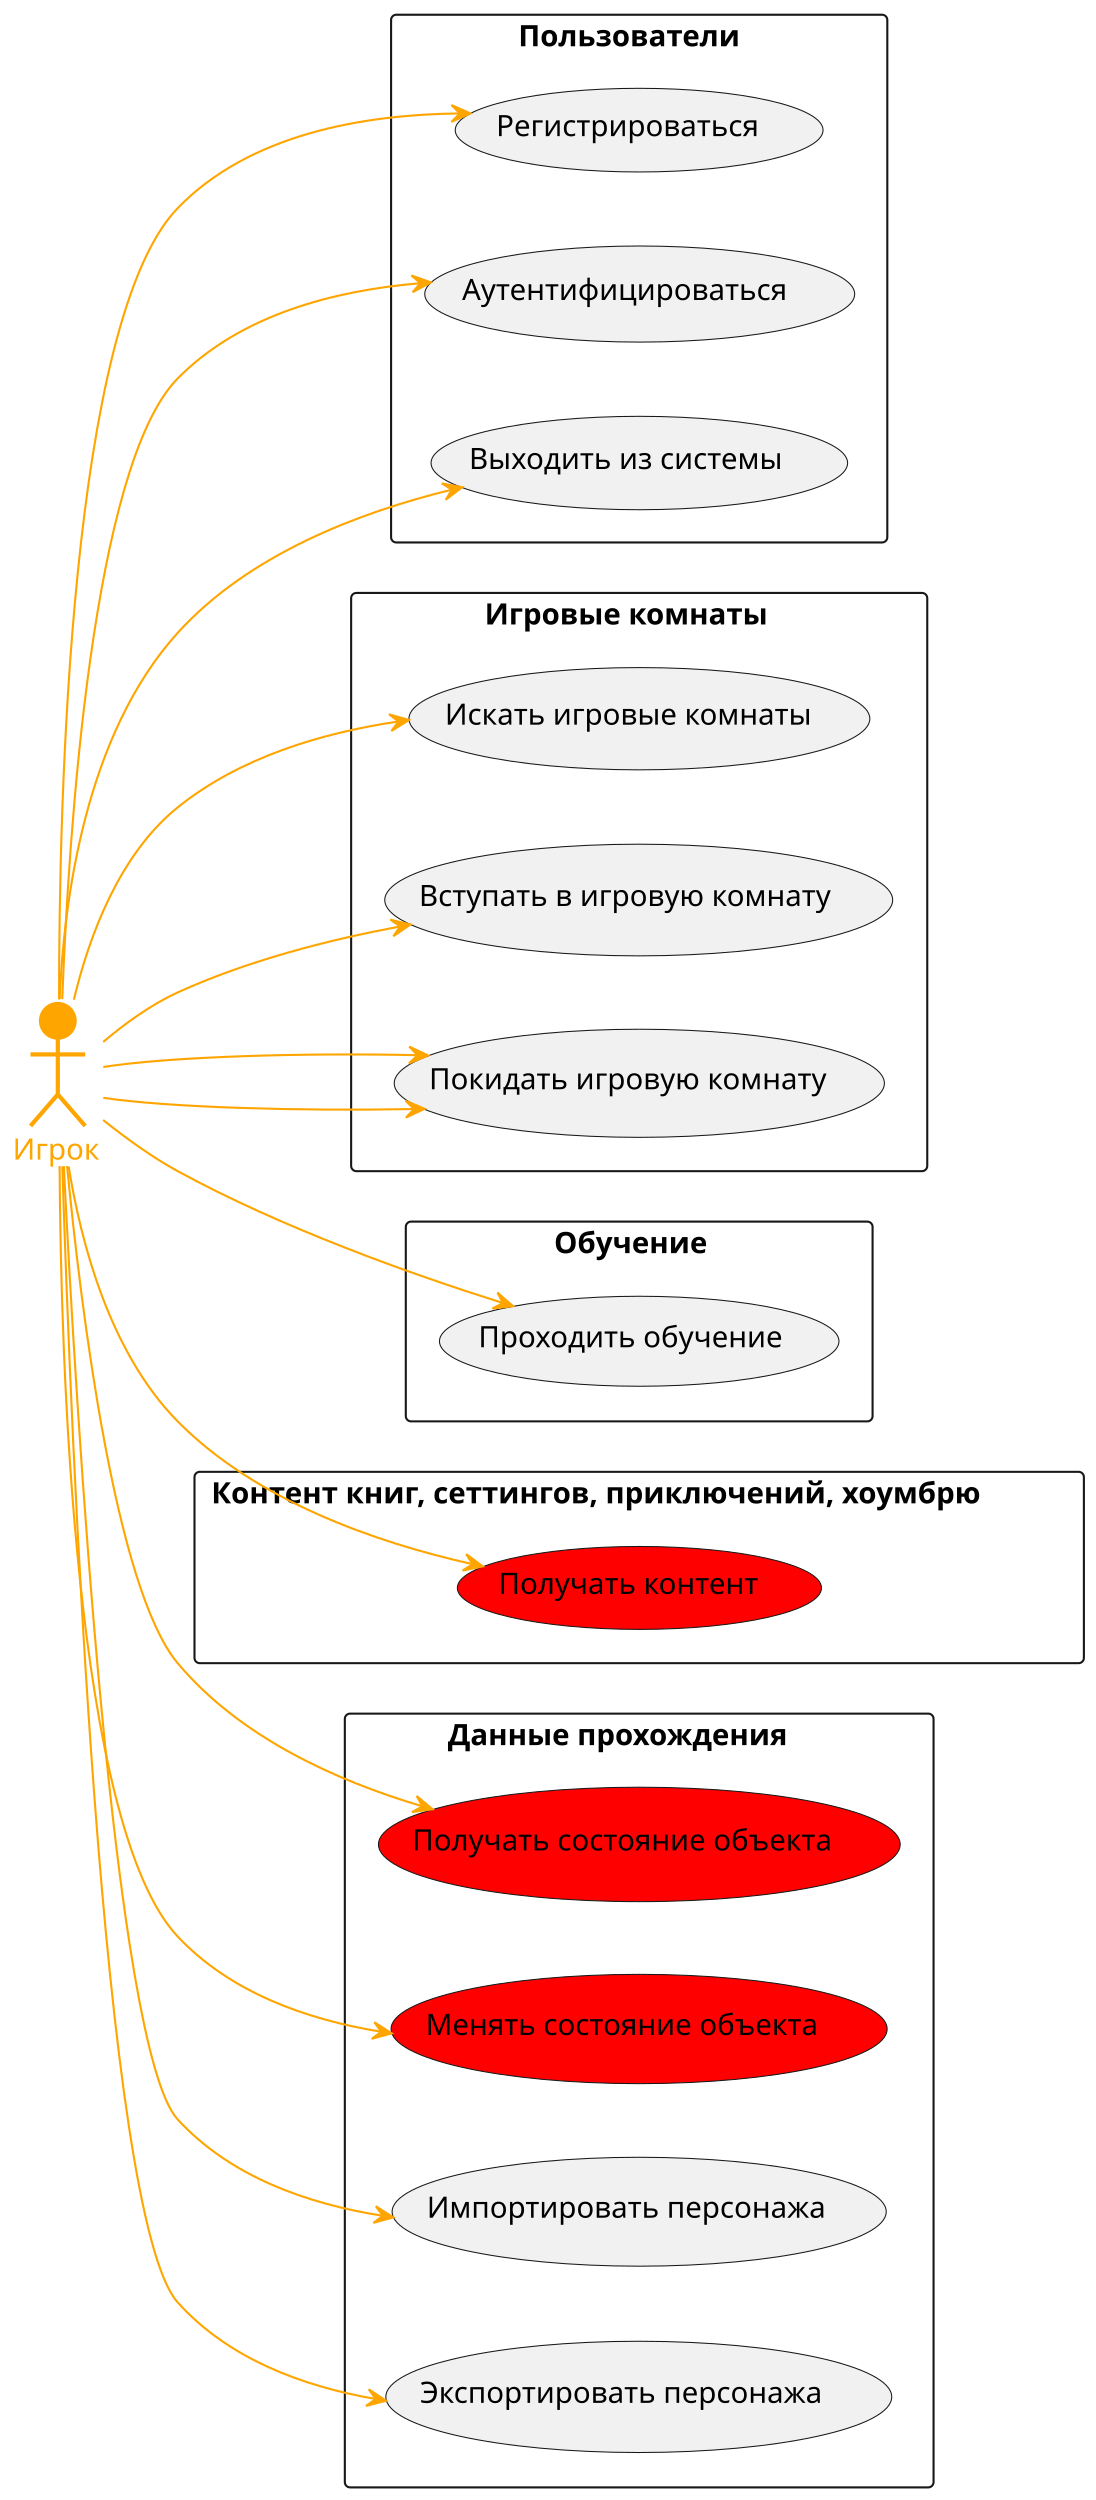
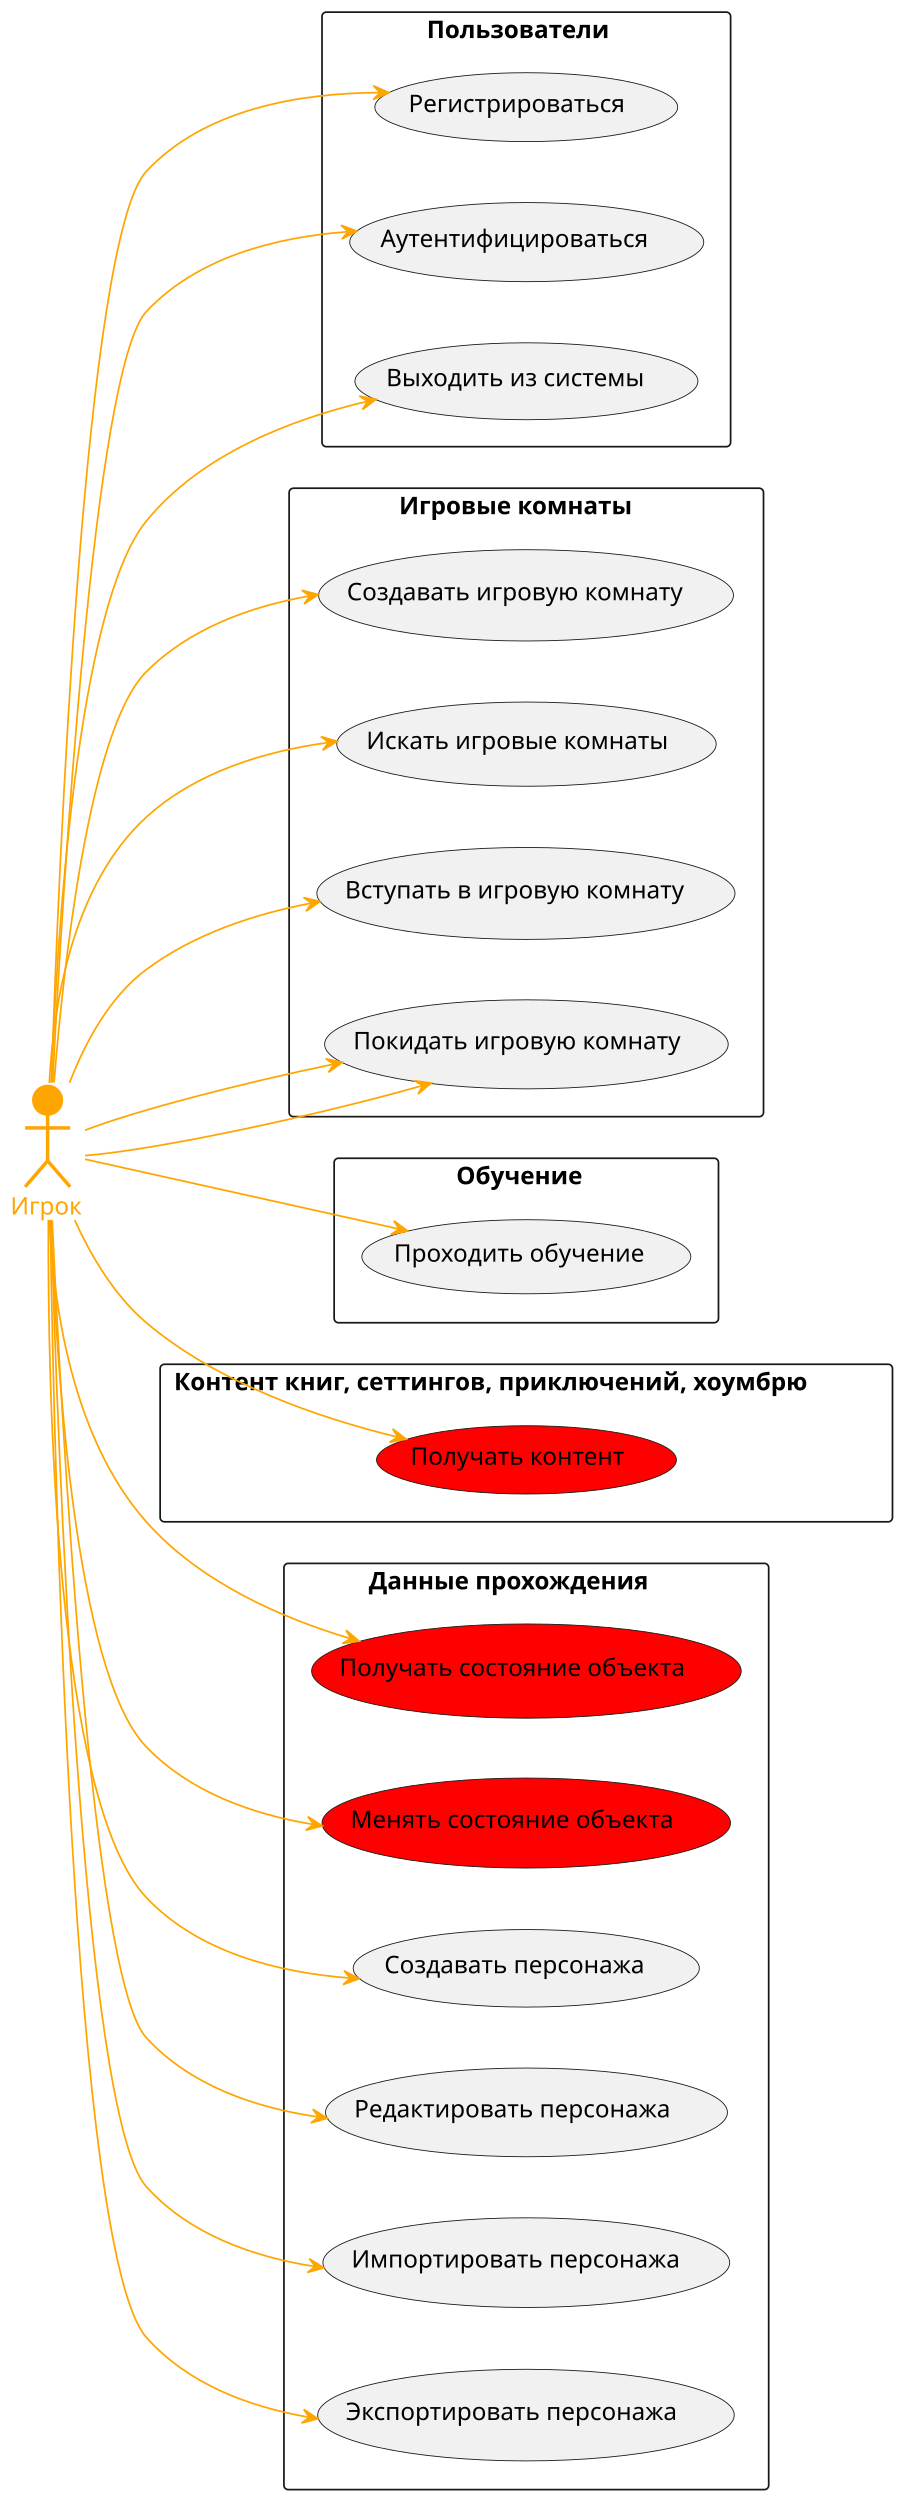
- <svg xmlns="http://www.w3.org/2000/svg" contentStyleType="text/css" height="1189px" preserveAspectRatio="none" style="width:521px;height:1189px;background:#FFFFFF;" version="1.1" viewBox="0 0 521 1189" width="521px" zoomAndPan="magnify">
+ <svg xmlns="http://www.w3.org/2000/svg" contentStyleType="text/css" height="1444px" preserveAspectRatio="none" style="width:521px;height:1444px;background:#FFFFFF;" version="1.1" viewBox="0 0 521 1444" width="521px" zoomAndPan="magnify">
  <defs />
  <g>
    <g id="cluster_Users">
      <rect fill="none" height="251" rx="2.5" ry="2.5" style="stroke:#181818;stroke-width:1.0;" width="236" x="186" y="7" />
      <text fill="#000000" font-family="sans-serif" font-size="14" font-weight="bold" lengthAdjust="spacing" textLength="115" x="246.5" y="21.995">Пользователи</text>
    </g>
    <g id="cluster_Rooms">
-       <rect fill="none" height="275" rx="2.5" ry="2.5" style="stroke:#181818;stroke-width:1.0;" width="274" x="167" y="282" />
+       <rect fill="none" height="363" rx="2.5" ry="2.5" style="stroke:#181818;stroke-width:1.0;" width="274" x="167" y="282" />
      <text fill="#000000" font-family="sans-serif" font-size="14" font-weight="bold" lengthAdjust="spacing" textLength="147" x="230.5" y="296.995">Игровые комнаты</text>
    </g>
    <g id="cluster_Education">
-       <rect fill="none" height="95" rx="2.5" ry="2.5" style="stroke:#181818;stroke-width:1.0;" width="222" x="193" y="581" />
-       <text fill="#000000" font-family="sans-serif" font-size="14" font-weight="bold" lengthAdjust="spacing" textLength="81" x="263.5" y="595.995">Обучение</text>
+       <rect fill="none" height="95" rx="2.5" ry="2.5" style="stroke:#181818;stroke-width:1.0;" width="222" x="193" y="669" />
+       <text fill="#000000" font-family="sans-serif" font-size="14" font-weight="bold" lengthAdjust="spacing" textLength="81" x="263.5" y="683.995">Обучение</text>
    </g>
    <g id="cluster_Content">
-       <rect fill="none" height="91" rx="2.5" ry="2.5" style="stroke:#181818;stroke-width:1.0;" width="423" x="92.5" y="700" />
-       <text fill="#000000" font-family="sans-serif" font-size="14" font-weight="bold" lengthAdjust="spacing" textLength="407" x="100.5" y="714.995">Контент книг, сеттингов, приключений, хоумбрю</text>
+       <rect fill="none" height="91" rx="2.5" ry="2.5" style="stroke:#181818;stroke-width:1.0;" width="423" x="92.5" y="788" />
+       <text fill="#000000" font-family="sans-serif" font-size="14" font-weight="bold" lengthAdjust="spacing" textLength="407" x="100.5" y="802.995">Контент книг, сеттингов, приключений, хоумбрю</text>
    </g>
    <g id="cluster_Campaigns">
-       <rect fill="none" height="368" rx="2.5" ry="2.5" style="stroke:#181818;stroke-width:1.0;" width="280" x="164" y="815" />
-       <text fill="#000000" font-family="sans-serif" font-size="14" font-weight="bold" lengthAdjust="spacing" textLength="182" x="213" y="829.995">Данные прохождения</text>
+       <rect fill="none" height="535" rx="2.5" ry="2.5" style="stroke:#181818;stroke-width:1.0;" width="280" x="164" y="903" />
+       <text fill="#000000" font-family="sans-serif" font-size="14" font-weight="bold" lengthAdjust="spacing" textLength="182" x="213" y="917.995">Данные прохождения</text>
    </g>
    <g id="elem_Register">
      <ellipse cx="303.974" cy="61.895" fill="#F1F1F1" rx="87.474" ry="19.895" style="stroke:#181818;stroke-width:0.5;" />
      <text fill="#000000" font-family="sans-serif" font-size="14" lengthAdjust="spacing" textLength="136" x="235.974" y="64.742">Регистрироваться</text>
    </g>
    <g id="elem_Auth">
      <ellipse cx="304.248" cy="139.85" fill="#F1F1F1" rx="102.248" ry="22.85" style="stroke:#181818;stroke-width:0.5;" />
      <text fill="#000000" font-family="sans-serif" font-size="14" lengthAdjust="spacing" textLength="169" x="219.748" y="142.696">Аутентифицироваться</text>
    </g>
    <g id="elem_Logout">
      <ellipse cx="304.067" cy="220.214" fill="#F1F1F1" rx="99.067" ry="22.213" style="stroke:#181818;stroke-width:0.5;" />
      <text fill="#000000" font-family="sans-serif" font-size="14" lengthAdjust="spacing" textLength="162" x="223.067" y="223.06">Выходить из системы</text>
    </g>
+     <g id="elem_CreateRoom">
+       <ellipse cx="303.834" cy="343.867" fill="#F1F1F1" rx="119.834" ry="26.367" style="stroke:#181818;stroke-width:0.5;" />
+       <text fill="#000000" font-family="sans-serif" font-size="14" lengthAdjust="spacing" textLength="207" x="200.334" y="346.714">Создавать игровую комнату</text>
+     </g>
    <g id="elem_SearchRoom">
-       <ellipse cx="304.094" cy="341.819" fill="#F1F1F1" rx="109.594" ry="24.319" style="stroke:#181818;stroke-width:0.5;" />
-       <text fill="#000000" font-family="sans-serif" font-size="14" lengthAdjust="spacing" textLength="185" x="211.594" y="344.665">Искать игровые комнаты</text>
+       <ellipse cx="304.094" cy="429.819" fill="#F1F1F1" rx="109.594" ry="24.319" style="stroke:#181818;stroke-width:0.5;" />
+       <text fill="#000000" font-family="sans-serif" font-size="14" lengthAdjust="spacing" textLength="185" x="211.594" y="432.665">Искать игровые комнаты</text>
    </g>
    <g id="elem_JoinRoom">
-       <ellipse cx="303.772" cy="428.054" fill="#F1F1F1" rx="120.772" ry="26.554" style="stroke:#181818;stroke-width:0.5;" />
-       <text fill="#000000" font-family="sans-serif" font-size="14" lengthAdjust="spacing" textLength="209" x="199.272" y="430.901">Вступать в игровую комнату</text>
+       <ellipse cx="303.772" cy="516.054" fill="#F1F1F1" rx="120.772" ry="26.554" style="stroke:#181818;stroke-width:0.5;" />
+       <text fill="#000000" font-family="sans-serif" font-size="14" lengthAdjust="spacing" textLength="209" x="199.272" y="518.901">Вступать в игровую комнату</text>
    </g>
    <g id="elem_LeaveRoom">
-       <ellipse cx="304.06" cy="515.212" fill="#F1F1F1" rx="116.56" ry="25.712" style="stroke:#181818;stroke-width:0.5;" />
-       <text fill="#000000" font-family="sans-serif" font-size="14" lengthAdjust="spacing" textLength="200" x="204.06" y="518.059">Покидать игровую комнату</text>
+       <ellipse cx="304.06" cy="603.212" fill="#F1F1F1" rx="116.56" ry="25.712" style="stroke:#181818;stroke-width:0.5;" />
+       <text fill="#000000" font-family="sans-serif" font-size="14" lengthAdjust="spacing" textLength="200" x="204.06" y="606.059">Покидать игровую комнату</text>
    </g>
    <g id="elem_Learn">
-       <ellipse cx="304.012" cy="637.902" fill="#F1F1F1" rx="95.012" ry="21.402" style="stroke:#181818;stroke-width:0.5;" />
-       <text fill="#000000" font-family="sans-serif" font-size="14" lengthAdjust="spacing" textLength="153" x="227.512" y="640.749">Проходить обучение</text>
+       <ellipse cx="304.012" cy="725.902" fill="#F1F1F1" rx="95.012" ry="21.402" style="stroke:#181818;stroke-width:0.5;" />
+       <text fill="#000000" font-family="sans-serif" font-size="14" lengthAdjust="spacing" textLength="153" x="227.512" y="728.749">Проходить обучение</text>
    </g>
    <g id="elem_ReadContent">
-       <ellipse cx="304.1" cy="755.22" fill="#FF0000" rx="86.6" ry="19.72" style="stroke:#181818;stroke-width:0.5;" />
-       <text fill="#000000" font-family="sans-serif" font-size="14" lengthAdjust="spacing" textLength="134" x="237.1" y="758.067">Получать контент</text>
+       <ellipse cx="304.1" cy="843.22" fill="#FF0000" rx="86.6" ry="19.72" style="stroke:#181818;stroke-width:0.5;" />
+       <text fill="#000000" font-family="sans-serif" font-size="14" lengthAdjust="spacing" textLength="134" x="237.1" y="846.067">Получать контент</text>
    </g>
    <g id="elem_GetState">
-       <ellipse cx="304.062" cy="877.212" fill="#FF0000" rx="124.062" ry="27.212" style="stroke:#181818;stroke-width:0.5;" />
-       <text fill="#000000" font-family="sans-serif" font-size="14" lengthAdjust="spacing" textLength="216" x="196.062" y="880.059">Получать состояние объекта</text>
+       <ellipse cx="304.062" cy="965.212" fill="#FF0000" rx="124.062" ry="27.212" style="stroke:#181818;stroke-width:0.5;" />
+       <text fill="#000000" font-family="sans-serif" font-size="14" lengthAdjust="spacing" textLength="216" x="196.062" y="968.059">Получать состояние объекта</text>
    </g>
    <g id="elem_ChangeState">
-       <ellipse cx="303.962" cy="964.992" fill="#FF0000" rx="117.962" ry="25.992" style="stroke:#181818;stroke-width:0.5;" />
-       <text fill="#000000" font-family="sans-serif" font-size="14" lengthAdjust="spacing" textLength="203" x="202.462" y="967.839">Менять состояние объекта</text>
+       <ellipse cx="303.962" cy="1052.992" fill="#FF0000" rx="117.962" ry="25.992" style="stroke:#181818;stroke-width:0.5;" />
+       <text fill="#000000" font-family="sans-serif" font-size="14" lengthAdjust="spacing" textLength="203" x="202.462" y="1055.839">Менять состояние объекта</text>
+     </g>
+     <g id="elem_CreateChar">
+       <ellipse cx="303.974" cy="1136.895" fill="#F1F1F1" rx="99.974" ry="22.395" style="stroke:#181818;stroke-width:0.5;" />
+       <text fill="#000000" font-family="sans-serif" font-size="14" lengthAdjust="spacing" textLength="164" x="221.974" y="1139.741">Создавать персонажа</text>
+     </g>
+     <g id="elem_EditChar">
+       <ellipse cx="304.094" cy="1220.119" fill="#F1F1F1" rx="116.094" ry="25.619" style="stroke:#181818;stroke-width:0.5;" />
+       <text fill="#000000" font-family="sans-serif" font-size="14" lengthAdjust="spacing" textLength="199" x="204.594" y="1222.965">Редактировать персонажа</text>
    </g>
    <g id="elem_ImportChar">
-       <ellipse cx="303.994" cy="1051.899" fill="#F1F1F1" rx="117.494" ry="25.899" style="stroke:#181818;stroke-width:0.5;" />
-       <text fill="#000000" font-family="sans-serif" font-size="14" lengthAdjust="spacing" textLength="202" x="202.994" y="1054.745">Импортировать персонажа</text>
+       <ellipse cx="303.994" cy="1306.899" fill="#F1F1F1" rx="117.494" ry="25.899" style="stroke:#181818;stroke-width:0.5;" />
+       <text fill="#000000" font-family="sans-serif" font-size="14" lengthAdjust="spacing" textLength="202" x="202.994" y="1309.745">Импортировать персонажа</text>
    </g>
    <g id="elem_ExportChar">
-       <ellipse cx="303.803" cy="1139.96" fill="#F1F1F1" rx="120.303" ry="26.46" style="stroke:#181818;stroke-width:0.5;" />
-       <text fill="#000000" font-family="sans-serif" font-size="14" lengthAdjust="spacing" textLength="208" x="199.803" y="1142.807">Экспортировать персонажа</text>
+       <ellipse cx="303.803" cy="1394.96" fill="#F1F1F1" rx="120.303" ry="26.46" style="stroke:#181818;stroke-width:0.5;" />
+       <text fill="#000000" font-family="sans-serif" font-size="14" lengthAdjust="spacing" textLength="208" x="199.803" y="1397.807">Экспортировать персонажа</text>
    </g>
    <g id="elem_UP">
-       <ellipse cx="27.5" cy="485.5" fill="#FFA500" rx="8" ry="8" style="stroke:#FFA500;stroke-width:2.0;" />
-       <path d="M27.5,493.5 L27.5,520.5 M14.5,501.5 L40.5,501.5 M27.5,520.5 L14.5,535.5 M27.5,520.5 L40.5,535.5 " fill="none" style="stroke:#FFA500;stroke-width:2.0;" />
-       <text fill="#FFA500" font-family="sans-serif" font-size="14" lengthAdjust="spacing" textLength="43" x="6" y="551.495">Игрок</text>
+       <ellipse cx="27.5" cy="635.5" fill="#FFA500" rx="8" ry="8" style="stroke:#FFA500;stroke-width:2.0;" />
+       <path d="M27.5,643.5 L27.5,670.5 M14.5,651.5 L40.5,651.5 M27.5,670.5 L14.5,685.5 M27.5,670.5 L40.5,685.5 " fill="none" style="stroke:#FFA500;stroke-width:2.0;" />
+       <text fill="#FFA500" font-family="sans-serif" font-size="14" lengthAdjust="spacing" textLength="43" x="6" y="701.495">Игрок</text>
    </g>
    <g id="link_UP_Register">
-       <path d="M28.1,475.39 C28.01,382.03 33.16,152.12 84.5,99 C118.49,63.84 172.59,54.47 218.45,53.95 " fill="none" id="UP-to-Register" style="stroke:#FFA500;stroke-width:1.0;" />
-       <polygon fill="#FFA500" points="223.71,53.93,214.699,49.956,218.71,53.944,214.721,57.956,223.71,53.93" style="stroke:#FFA500;stroke-width:1.0;" />
+       <path d="M29.69,625.28 C33.72,502.88 48.67,137.4 84.5,99 C118.25,62.84 173.21,53.66 219.56,53.49 " fill="none" id="UP-to-Register" style="stroke:#FFA500;stroke-width:1.0;" />
+       <polygon fill="#FFA500" points="224.59,53.51,215.601,49.484,219.59,53.496,215.579,57.484,224.59,53.51" style="stroke:#FFA500;stroke-width:1.0;" />
    </g>
    <g id="link_UP_Auth">
-       <path d="M29.6,475.21 C32.67,395.67 43.95,221.18 84.5,180 C114.27,149.77 158.81,138.13 199.93,134.69 " fill="none" id="UP-to-Auth" style="stroke:#FFA500;stroke-width:1.0;" />
-       <polygon fill="#FFA500" points="204.93,134.31,195.658,130.99,199.944,134.681,196.252,138.968,204.93,134.31" style="stroke:#FFA500;stroke-width:1.0;" />
+       <path d="M30.41,625.23 C36.06,515.13 54.24,212.33 84.5,180 C113.94,148.55 159.29,136.93 201.06,133.82 " fill="none" id="UP-to-Auth" style="stroke:#FFA500;stroke-width:1.0;" />
+       <polygon fill="#FFA500" points="206.14,133.48,196.896,130.081,201.151,133.809,197.423,138.063,206.14,133.48" style="stroke:#FFA500;stroke-width:1.0;" />
    </g>
    <g id="link_UP_Logout">
-       <path d="M28.38,475.16 C30.36,427.88 40.68,349.39 84.5,301 C118.04,263.96 170.07,243.81 214.94,232.87 " fill="none" id="UP-to-Logout" style="stroke:#FFA500;stroke-width:1.0;" />
-       <polygon fill="#FFA500" points="219.82,231.71,210.138,229.905,214.956,232.869,211.992,237.687,219.82,231.71" style="stroke:#FFA500;stroke-width:1.0;" />
+       <path d="M29.65,625.28 C32.84,541.46 44.44,350.11 84.5,301 C115.83,262.58 167.23,242.39 212.31,231.77 " fill="none" id="UP-to-Logout" style="stroke:#FFA500;stroke-width:1.0;" />
+       <polygon fill="#FFA500" points="217.21,230.64,207.539,228.774,212.339,231.768,209.345,236.568,217.21,230.64" style="stroke:#FFA500;stroke-width:1.0;" />
+     </g>
+     <g id="link_UP_CreateRoom">
+       <path d="M31.22,625.29 C36.73,556.85 51.62,420.86 84.5,388 C109.42,363.1 144.24,350.35 178.77,344.25 " fill="none" id="UP-to-CreateRoom" style="stroke:#FFA500;stroke-width:1.0;" />
+       <polygon fill="#FFA500" points="183.86,343.4,174.321,340.947,178.929,344.229,175.648,348.837,183.86,343.4" style="stroke:#FFA500;stroke-width:1.0;" />
    </g>
    <g id="link_UP_SearchRoom">
-       <path d="M35.13,475.47 C42.22,445.81 56.48,406.58 84.5,384 C113.81,360.38 152.47,348.65 189.12,343.19 " fill="none" id="UP-to-SearchRoom" style="stroke:#FFA500;stroke-width:1.0;" />
-       <polygon fill="#FFA500" points="194.51,342.43,185.038,339.731,189.559,343.131,186.16,347.652,194.51,342.43" style="stroke:#FFA500;stroke-width:1.0;" />
+       <path d="M28.49,625.47 C30.73,581.42 41.44,511.25 84.5,472 C112.91,446.1 152.26,433.99 189.75,428.86 " fill="none" id="UP-to-SearchRoom" style="stroke:#FFA500;stroke-width:1.0;" />
+       <polygon fill="#FFA500" points="194.78,428.21,185.34,425.401,189.821,428.853,186.369,433.334,194.78,428.21" style="stroke:#FFA500;stroke-width:1.0;" />
    </g>
    <g id="link_UP_JoinRoom">
-       <path d="M49.07,495.55 C59.06,487.1 71.67,477.84 84.5,472 C117.32,457.08 155.19,447.19 190.09,440.65 " fill="none" id="UP-to-JoinRoom" style="stroke:#FFA500;stroke-width:1.0;" />
-       <polygon fill="#FFA500" points="195.22,439.7,185.647,437.387,190.302,440.601,187.088,445.256,195.22,439.7" style="stroke:#FFA500;stroke-width:1.0;" />
+       <path d="M40.19,625.38 C48.85,602.86 62.95,576.03 84.5,560 C111.94,539.58 146.49,528.01 179.96,521.62 " fill="none" id="UP-to-JoinRoom" style="stroke:#FFA500;stroke-width:1.0;" />
+       <polygon fill="#FFA500" points="184.89,520.72,175.31,518.434,179.974,521.635,176.774,526.299,184.89,520.72" style="stroke:#FFA500;stroke-width:1.0;" />
    </g>
    <g id="link_UP_LeaveRoom">
-       <path d="M49.13,522.13 C80.42,526.73 142,528.51 196.68,527.46 " fill="none" id="UP-to-LeaveRoom" style="stroke:#FFA500;stroke-width:1.0;" />
-       <polygon fill="#FFA500" points="201.95,527.35,192.872,523.531,196.951,527.45,193.032,531.529,201.95,527.35" style="stroke:#FFA500;stroke-width:1.0;" />
+       <path d="M49.13,667.47 C90,664.25 182.59,644.53 243.93,627.04 " fill="none" id="UP-to-LeaveRoom" style="stroke:#FFA500;stroke-width:1.0;" />
+       <polygon fill="#FFA500" points="249.03,625.57,239.275,624.216,244.225,626.953,241.488,631.903,249.03,625.57" style="stroke:#FFA500;stroke-width:1.0;" />
    </g>
    <g id="link_UP_LeaveRoom">
-       <path d="M49.13,507.45 C80.72,502.53 143.2,500.66 198.27,501.84 " fill="none" id="UP-to-LeaveRoom-1" style="stroke:#FFA500;stroke-width:1.0;" />
-       <polygon fill="#FFA500" points="203.57,501.97,194.664,497.765,198.571,501.856,194.481,505.763,203.57,501.97" style="stroke:#FFA500;stroke-width:1.0;" />
+       <path d="M49.13,652.79 C79.63,641.15 138.93,625.85 192.55,614.68 " fill="none" id="UP-to-LeaveRoom-1" style="stroke:#FFA500;stroke-width:1.0;" />
+       <polygon fill="#FFA500" points="197.73,613.61,188.105,611.523,192.834,614.626,189.731,619.356,197.73,613.61" style="stroke:#FFA500;stroke-width:1.0;" />
    </g>
    <g id="link_UP_Learn">
-       <path d="M49.06,532.68 C59.25,540.83 72.02,550.19 84.5,557 C134.02,584 194.41,605.62 239.14,619.71 " fill="none" id="UP-to-Learn" style="stroke:#FFA500;stroke-width:1.0;" />
-       <polygon fill="#FFA500" points="243.97,621.22,236.584,614.705,239.2,619.721,234.185,622.337,243.97,621.22" style="stroke:#FFA500;stroke-width:1.0;" />
+       <path d="M49.13,669.58 C87.09,678.02 169.67,696.37 230.38,709.86 " fill="none" id="UP-to-Learn" style="stroke:#FFA500;stroke-width:1.0;" />
+       <polygon fill="#FFA500" points="235.45,710.99,227.516,705.155,230.566,709.919,225.802,712.969,235.45,710.99" style="stroke:#FFA500;stroke-width:1.0;" />
    </g>
    <g id="link_UP_ReadContent">
-       <path d="M32.66,554.82 C38.45,590.89 52.16,643.26 84.5,676 C121.77,713.72 178.38,733.54 224.64,743.89 " fill="none" id="UP-to-ReadContent" style="stroke:#FFA500;stroke-width:1.0;" />
-       <polygon fill="#FFA500" points="229.65,744.98,221.716,739.145,224.766,743.909,220.002,746.959,229.65,744.98" style="stroke:#FFA500;stroke-width:1.0;" />
+       <path d="M43.12,704.71 C52.29,724.86 65.95,748.33 84.5,764 C125.82,798.91 183.82,818.93 229.67,830.07 " fill="none" id="UP-to-ReadContent" style="stroke:#FFA500;stroke-width:1.0;" />
+       <polygon fill="#FFA500" points="234.64,831.25,226.808,825.278,229.775,830.095,224.959,833.062,234.64,831.25" style="stroke:#FFA500;stroke-width:1.0;" />
    </g>
    <g id="link_UP_GetState">
-       <path d="M31.9,554.55 C38.43,622.03 54.81,755.6 84.5,791 C113.76,825.89 159.09,846.7 200.88,859.08 " fill="none" id="UP-to-GetState" style="stroke:#FFA500;stroke-width:1.0;" />
-       <polygon fill="#FFA500" points="205.7,860.48,198.158,854.147,200.895,859.097,195.945,861.835,205.7,860.48" style="stroke:#FFA500;stroke-width:1.0;" />
+       <path d="M28.54,704.69 C30.69,751.82 41.16,830.17 84.5,879 C114.92,913.28 160.76,934.03 202.61,946.53 " fill="none" id="UP-to-GetState" style="stroke:#FFA500;stroke-width:1.0;" />
+       <polygon fill="#FFA500" points="207.43,947.94,199.91,941.58,202.63,946.54,197.67,949.26,207.43,947.94" style="stroke:#FFA500;stroke-width:1.0;" />
    </g>
    <g id="link_UP_ChangeState">
-       <path d="M28.35,554.58 C28.87,646.13 35.27,868.64 84.5,921 C109.38,947.47 145.4,960.44 181.04,966.26 " fill="none" id="UP-to-ChangeState" style="stroke:#FFA500;stroke-width:1.0;" />
-       <polygon fill="#FFA500" points="186.3,967.06,178.009,961.743,181.358,966.303,176.798,969.651,186.3,967.06" style="stroke:#FFA500;stroke-width:1.0;" />
+       <path d="M29.46,704.55 C32.28,785.51 43.15,966.08 84.5,1009 C109.58,1035.03 145.44,1047.92 180.89,1053.8 " fill="none" id="UP-to-ChangeState" style="stroke:#FFA500;stroke-width:1.0;" />
+       <polygon fill="#FFA500" points="186.11,1054.62,177.837,1049.276,181.17,1053.847,176.6,1057.18,186.11,1054.62" style="stroke:#FFA500;stroke-width:1.0;" />
+     </g>
+     <g id="link_UP_CreateChar">
+       <path d="M27.95,704.55 C27.47,800.18 31.7,1040.14 84.5,1096 C114.37,1127.6 160.27,1139.33 202.31,1142.55 " fill="none" id="UP-to-CreateChar" style="stroke:#FFA500;stroke-width:1.0;" />
+       <polygon fill="#FFA500" points="207.41,1142.91,198.706,1138.302,202.422,1142.567,198.157,1146.283,207.41,1142.91" style="stroke:#FFA500;stroke-width:1.0;" />
+     </g>
+     <g id="link_UP_EditChar">
+       <path d="M30.18,704.89 C35.37,819.27 52.71,1142.38 84.5,1177 C109.73,1204.48 146.99,1217.36 183.62,1222.73 " fill="none" id="UP-to-EditChar" style="stroke:#FFA500;stroke-width:1.0;" />
+       <polygon fill="#FFA500" points="189.02,1223.47,180.655,1218.271,184.067,1222.783,179.556,1226.195,189.02,1223.47" style="stroke:#FFA500;stroke-width:1.0;" />
    </g>
    <g id="link_UP_ImportChar">
-       <path d="M30.35,554.6 C35.91,665.76 53.99,974.76 84.5,1008 C109.31,1035.04 145.73,1048.08 181.75,1053.79 " fill="none" id="UP-to-ImportChar" style="stroke:#FFA500;stroke-width:1.0;" />
-       <polygon fill="#FFA500" points="187.05,1054.58,178.744,1049.287,182.106,1053.837,177.555,1057.198,187.05,1054.58" style="stroke:#FFA500;stroke-width:1.0;" />
+       <path d="M29.51,704.66 C33.12,831.52 47.18,1221.53 84.5,1263 C109.11,1290.35 145.58,1303.45 181.7,1309.12 " fill="none" id="UP-to-ImportChar" style="stroke:#FFA500;stroke-width:1.0;" />
+       <polygon fill="#FFA500" points="187.02,1309.9,178.697,1304.634,182.073,1309.173,177.534,1312.549,187.02,1309.9" style="stroke:#FFA500;stroke-width:1.0;" />
    </g>
    <g id="link_UP_ExportChar">
-       <path d="M29.65,554.76 C33.6,679.14 48.46,1054.88 84.5,1095 C108.37,1121.57 143.39,1134.83 178.44,1140.93 " fill="none" id="UP-to-ExportChar" style="stroke:#FFA500;stroke-width:1.0;" />
-       <polygon fill="#FFA500" points="183.61,1141.78,175.382,1136.366,178.677,1140.965,174.078,1144.259,183.61,1141.78" style="stroke:#FFA500;stroke-width:1.0;" />
+       <path d="M29.02,704.96 C31.21,844.1 41.64,1301.59 84.5,1350 C108.24,1376.81 143.32,1390.13 178.47,1396.2 " fill="none" id="UP-to-ExportChar" style="stroke:#FFA500;stroke-width:1.0;" />
+       <polygon fill="#FFA500" points="183.66,1397.04,175.417,1391.65,178.725,1396.239,174.135,1399.546,183.66,1397.04" style="stroke:#FFA500;stroke-width:1.0;" />
    </g>
  </g>
</svg>
